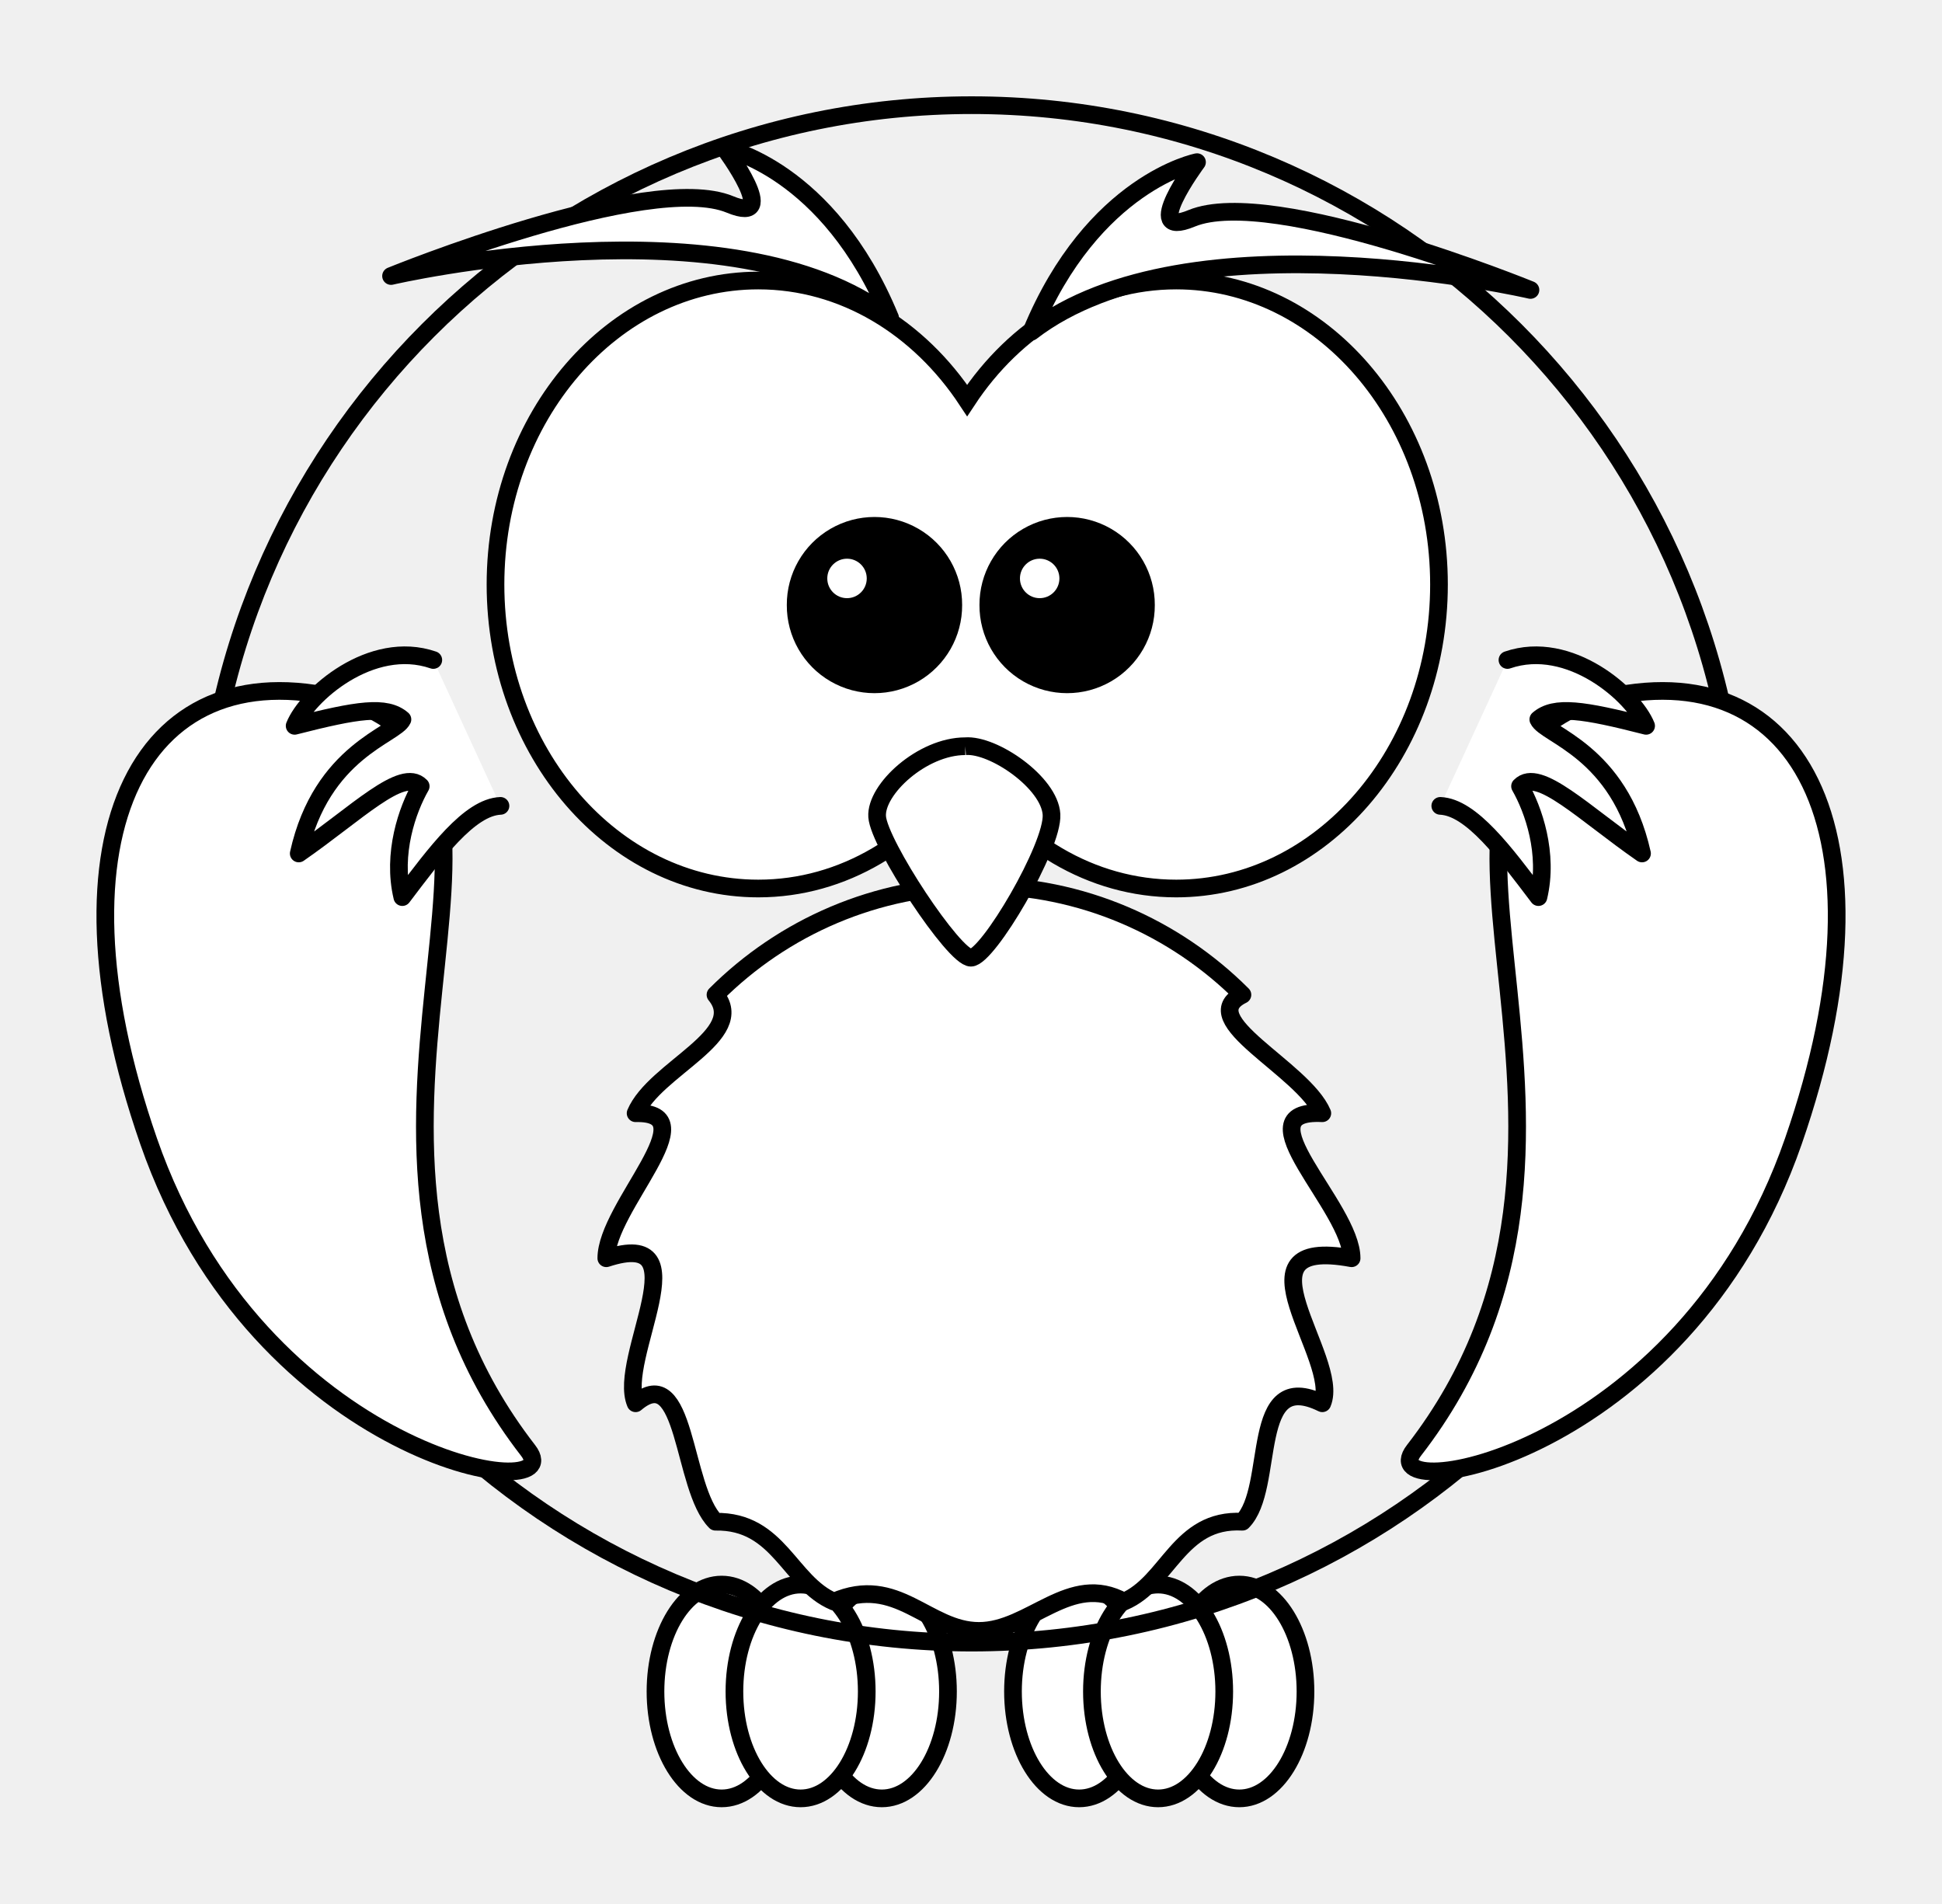
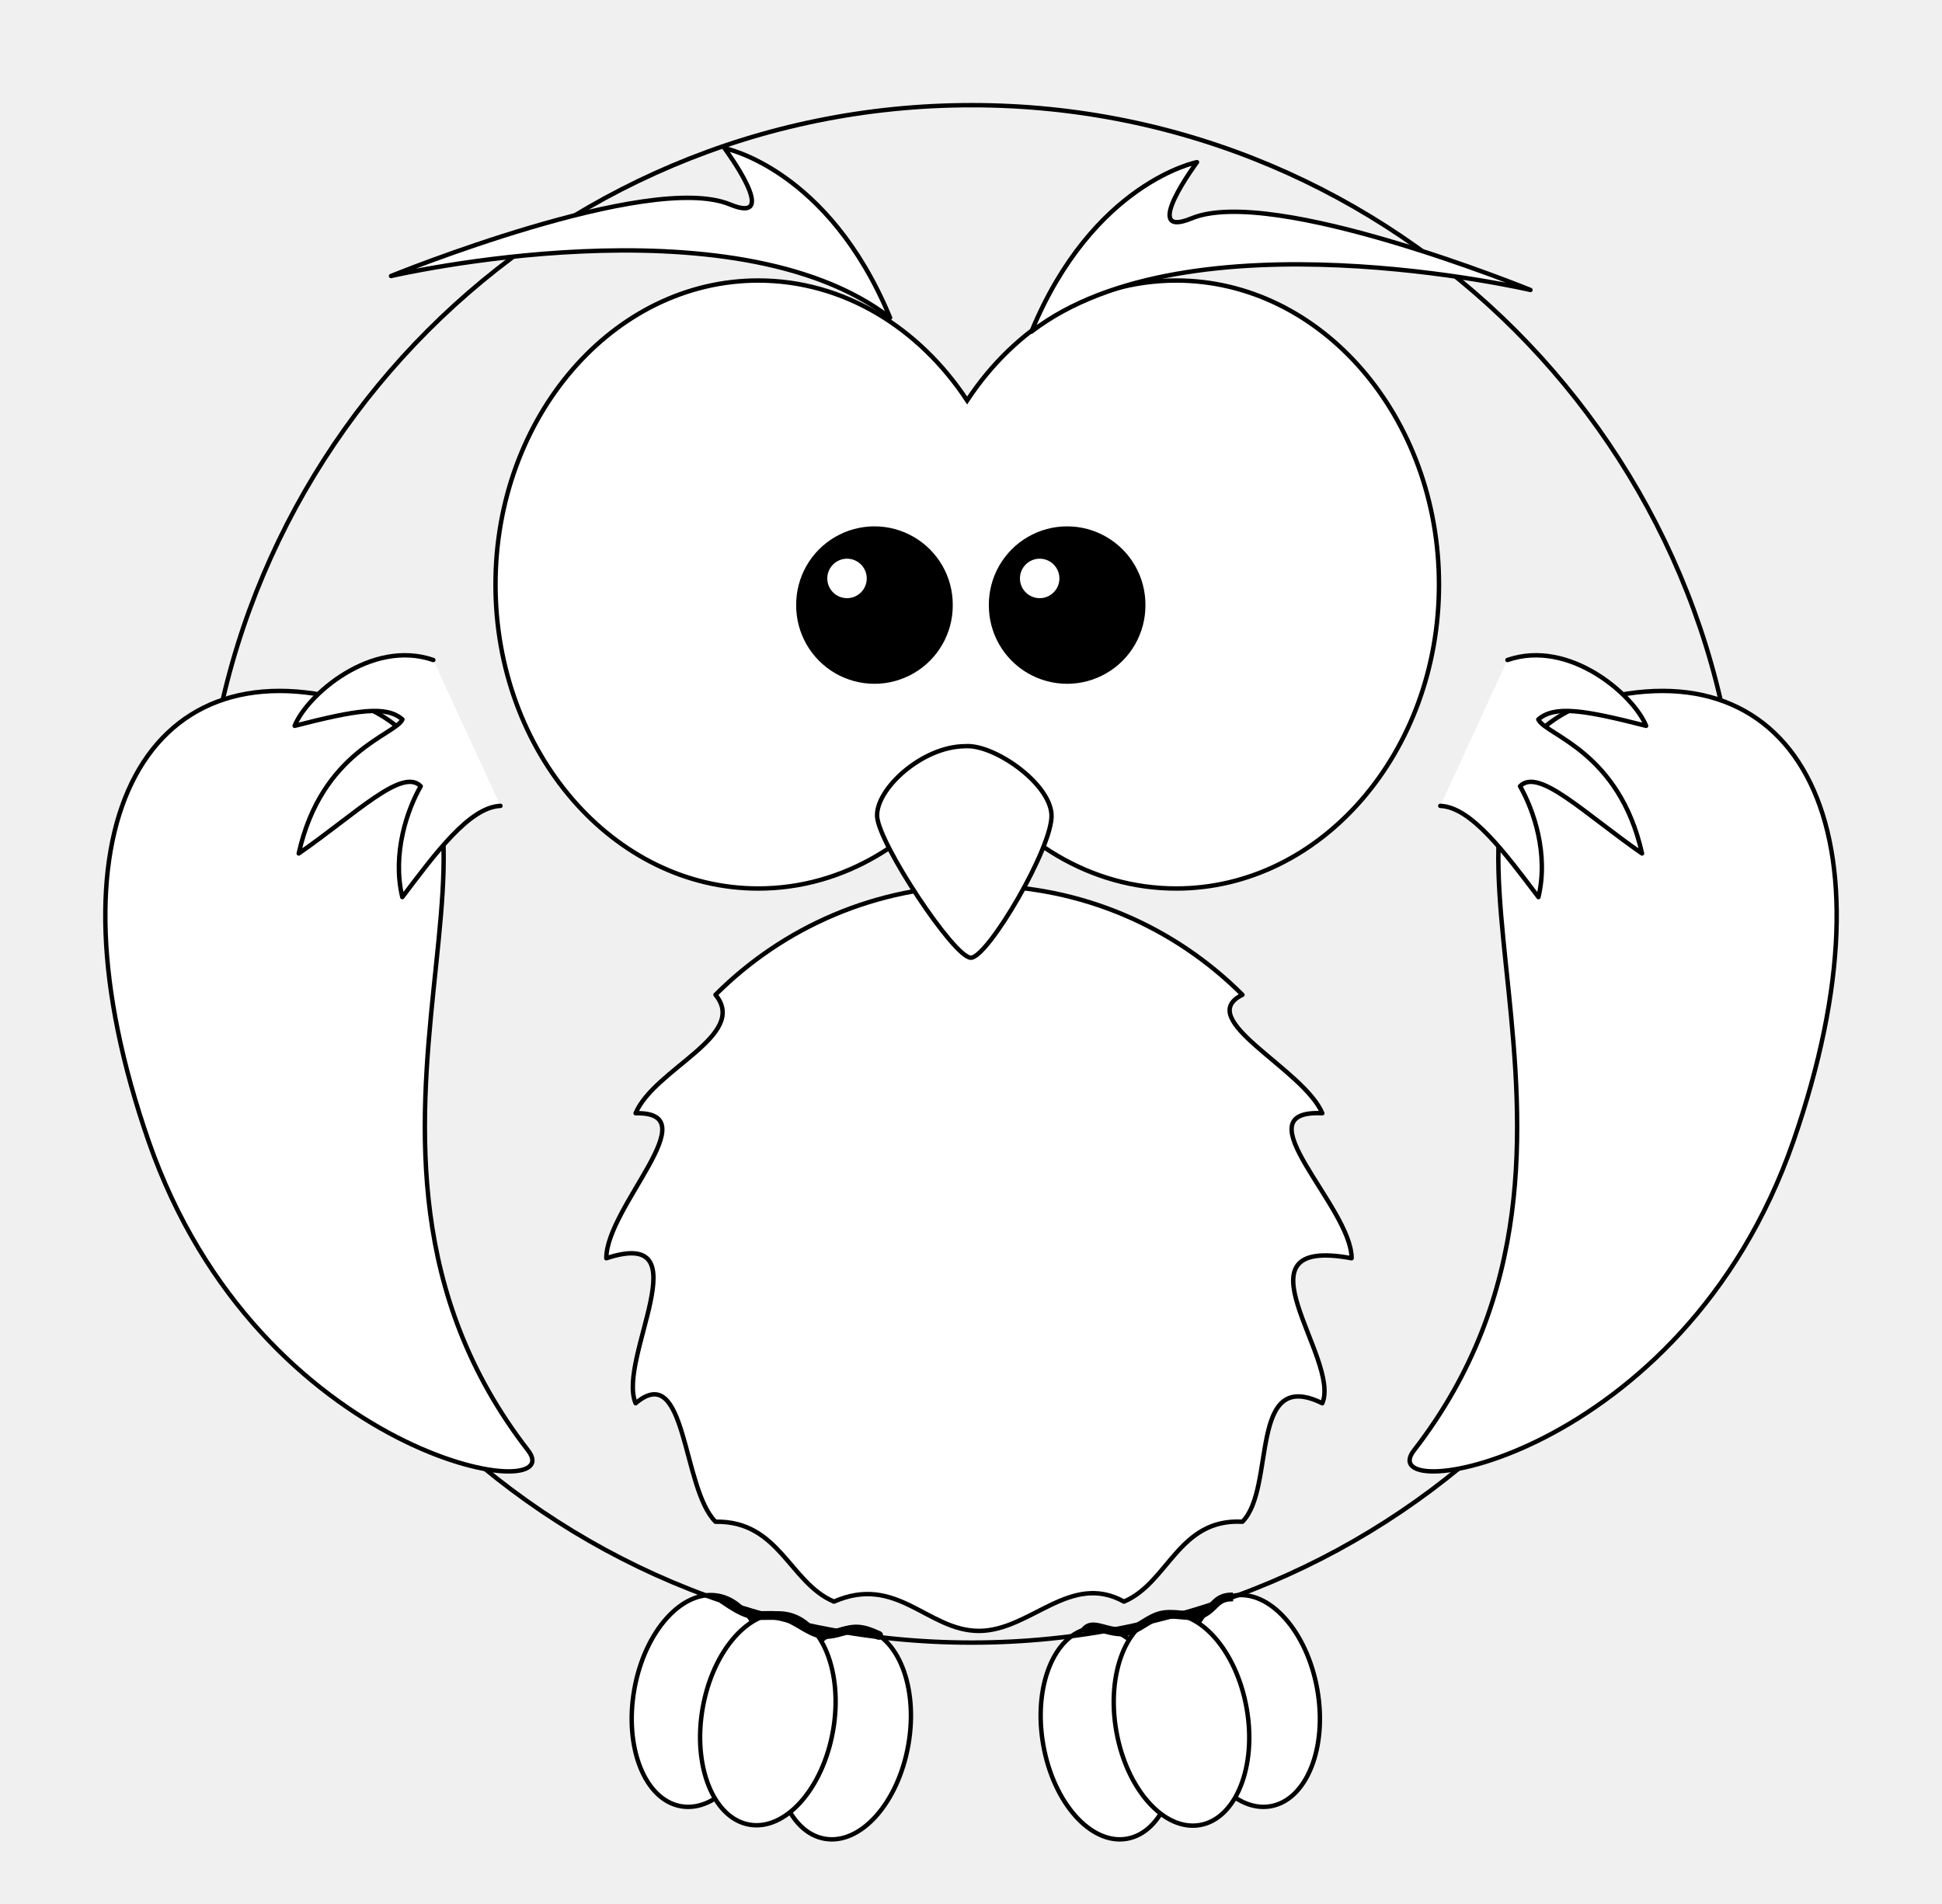
<svg xmlns="http://www.w3.org/2000/svg" id="svg11324" viewBox="0 0 830.257 813.791" version="1.1" width="830.257" height="813.791">
-   <defs id="defs32" />
+   <defs id="defs32">
+     </defs>
  <g id="layer1" transform="translate(31.79734,-212.1628)">
-     <path id="path3226" style="fill:#ffffff;stroke:#000000;stroke-width:7.559;stroke-linecap:round;stroke-linejoin:round;stroke-miterlimit:4;stroke-dasharray:none" d="m 373.49,935.29 a 28.285,45.702 0 0 1 -56.571,0 28.285,45.702 0 1 1 56.571,0 z" />
-     <path id="path3228" style="fill:#ffffff;stroke:#000000;stroke-width:7.559;stroke-linecap:round;stroke-linejoin:round;stroke-miterlimit:4;stroke-dasharray:none" d="m 305.01,935.29 a 28.285,45.702 0 0 1 -56.571,0 28.285,45.702 0 1 1 56.571,0 z" />
-     <path id="path3230" style="fill:#ffffff;stroke:#000000;stroke-width:7.559;stroke-linecap:round;stroke-linejoin:round;stroke-miterlimit:4;stroke-dasharray:none" d="m 338.76,935.29 a 28.285,45.702 0 0 1 -56.571,0 28.285,45.702 0 1 1 56.571,0 z" />
-     <path id="path3224" style="fill:#ffffff;stroke:#000000;stroke-width:7.559;stroke-linecap:round;stroke-linejoin:round;stroke-miterlimit:4;stroke-dasharray:none" d="m 526.33,935.29 a 28.285,45.702 0 0 1 -56.571,0 28.285,45.702 0 1 1 56.571,0 z" />
-     <path id="path3220" style="fill:#ffffff;stroke:#000000;stroke-width:7.559;stroke-linecap:round;stroke-linejoin:round;stroke-miterlimit:4;stroke-dasharray:none" d="m 457.85,935.29 a 28.285,45.702 0 0 1 -56.571,0 28.285,45.702 0 1 1 56.571,0 z" />
-     <path id="path3222" style="fill:#ffffff;stroke:#000000;stroke-width:7.559;stroke-linecap:round;stroke-linejoin:round;stroke-miterlimit:4;stroke-dasharray:none" d="m 491.6,935.29 a 28.285,45.702 0 0 1 -56.571,0 28.285,45.702 0 1 1 56.571,0 z" />
-     <path id="path2385" style="fill:none;stroke:#000000;stroke-width:7.559;stroke-linecap:round;stroke-miterlimit:4;stroke-dasharray:none" d="m 712.24,585.76 a 328.635,328.635 0 0 1 -657.27,0 328.635,328.635 0 1 1 657.27,0 z" />
-     <path id="path3167" style="fill:#ffffff;stroke:#000000;stroke-width:7.559;stroke-linecap:round;stroke-linejoin:round;stroke-miterlimit:4;stroke-dasharray:none" d="m 546.05,750.08 c -52.601,-9.773 -4.461,42.936 -12.526,61.995 -31.885,-15.678 -19.736,36.225 -34.154,50.643 -27.32,-1.461 -31.585,26.088 -50.643,34.154 -23.028,-12.776 -40.009,12.526 -61.995,12.526 -21.986,0 -34.997,-24.31 -61.995,-12.526 -19.058,-8.066 -23.323,-34.623 -50.643,-34.154 C 259.676,848.3 261.9,793.419 239.94,812.075 c -8.066,-19.058 29.157,-75.738 -12.526,-61.995 0,-21.986 44.16,-62.786 12.526,-61.995 8.066,-19.059 48.517,-33.248 34.154,-50.643 28.837,-28.837 68.666,-46.68 112.64,-46.68 43.972,0 83.802,17.844 112.64,46.68 -21.31,10.448 26.088,31.585 34.154,50.643 -35.603,-1.783 12.526,40.009 12.526,61.995 z" />
-     <path id="path3169" style="fill:#ffffff;fill-rule:evenodd;stroke:#000000;stroke-width:7.559;stroke-miterlimit:4;stroke-dasharray:none" d="M 118.9,512.28 C 214.4,546.62 90.784,699.15 193.97,832.24 213.04,856.84 79.1,836.39 31.75,700.07 -14.295,567.51 29.504,486.61 118.9,512.28 Z" />
-     <path id="path3800" style="fill:#ffffff;fill-rule:evenodd;stroke:#000000;stroke-width:7.559;stroke-miterlimit:4;stroke-dasharray:none" d="m 647.77,512.28 c -95.498,34.339 28.113,186.87 -75.069,319.96 -19.072,24.6 114.86,4.15 162.21,-132.17 46.047,-132.57 2.248,-213.46 -87.146,-187.79 z" />
-     <path id="path2413" style="fill:#ffffff;fill-rule:evenodd;stroke:#000000;stroke-width:7.559;stroke-linecap:round;stroke-linejoin:round;stroke-miterlimit:4;stroke-dasharray:none" d="m 612.68,494.32 c 26.576,-9.149 54.032,15.053 59.28,28.146 -26.821,-6.853 -39.142,-8.785 -46.087,-2.741 2.991,6.692 34.554,13.382 44.338,57.307 -24.67,-17.103 -44.271,-36.871 -52.149,-28.748 5.72,9.992 12.306,28.776 7.867,47.402 -14.175,-18.707 -28.66,-38.465 -41.965,-39" />
-     <path id="path2387" style="fill:#ffffff;stroke:#000000;stroke-width:7.559;stroke-linecap:round;stroke-miterlimit:4;stroke-dasharray:none" d="m 292.39,332.09 c -61.998,0 -112.35,58.221 -112.35,129.96 0,71.736 50.356,129.96 112.35,129.96 36.435,0 68.767,-20.129 89.292,-51.27 20.524,31.163 52.926,51.27 89.376,51.27 61.998,0 112.35,-58.221 112.35,-129.96 0,-71.736 -50.356,-129.96 -112.35,-129.96 -36.446,0 -68.852,20.113 -89.376,51.27 -20.525,-31.134 -52.862,-51.27 -89.292,-51.27 z" />
-     <path id="path2391" style="fill:#ffffff;fill-rule:evenodd;stroke:#000000;stroke-width:7.559;stroke-miterlimit:4;stroke-dasharray:none" d="m 380.88,531.18 c -18.436,0 -38.475,18.472 -37.674,30.139 0.802,11.667 32.864,60.278 40.078,60.278 7.214,0 35.269,-47.639 34.467,-61.25 -0.802,-13.611 -24.849,-30.139 -36.872,-29.167 z" />
-     <path id="path2411" style="fill:#000000;stroke:#000000;stroke-width:9.905;stroke-linecap:round;stroke-miterlimit:4;stroke-dasharray:none" d="m 374.59,470.84 a 32.528,32.528 0 1 1 -65.055,0 32.528,32.528 0 1 1 65.055,0 z" />
-     <path id="path3193" style="fill:#ffffff;fill-rule:evenodd;stroke:#000000;stroke-width:7.559;stroke-linecap:round;stroke-linejoin:round;stroke-miterlimit:4;stroke-dasharray:none" d="m 153.45,494.32 c -26.576,-9.149 -54.032,15.053 -59.28,28.146 26.821,-6.853 39.142,-8.785 46.087,-2.741 -2.991,6.692 -34.554,13.382 -44.338,57.307 24.67,-17.103 44.271,-36.871 52.149,-28.748 -5.72,9.992 -12.306,28.776 -7.867,47.402 14.175,-18.707 28.66,-38.465 41.965,-39" />
-     <path id="path3283" style="fill:#ffffff;fill-rule:evenodd;stroke:#000000;stroke-width:7.559;stroke-linejoin:round;stroke-miterlimit:4;stroke-dasharray:none" d="m 409.16,353.96 c 26.352,-63.835 70.794,-72.476 70.794,-72.476 0,0 -24.719,33.298 -2.33,24.035 34.667,-14.343 144.89,30.604 144.89,30.604 0,0 -146.04,-33.994 -213.36,17.837 z" />
-     <path id="path3285" style="fill:#ffffff;fill-rule:evenodd;stroke:#000000;stroke-width:7.559;stroke-linejoin:round;stroke-miterlimit:4;stroke-dasharray:none" d="m 348.74,348 c -26.352,-63.835 -70.794,-72.476 -70.794,-72.476 0,0 24.719,33.298 2.33,24.035 -34.667,-14.343 -144.89,30.604 -144.89,30.604 0,0 146.04,-33.994 213.36,17.837 z" />
-     <path id="path3301" style="fill:#000000;stroke:#000000;stroke-width:9.905;stroke-linecap:round;stroke-miterlimit:4;stroke-dasharray:none" d="m 456.96,470.84 a 32.528,32.528 0 1 1 -65.055,0 32.528,32.528 0 1 1 65.055,0 z" />
-     <path id="path3341" style="fill:#ffffff;stroke-width:0.998;stroke-miterlimit:4;stroke-dasharray:none" d="m 338.76,459.45 a 8.436,8.436 0 0 1 -16.872,0 8.436,8.436 0 1 1 16.872,0 z" />
-     <path id="path3343" style="fill:#ffffff;stroke-width:0.998;stroke-miterlimit:4;stroke-dasharray:none" d="m 421.13,459.45 a 8.436,8.436 0 0 1 -16.872,0 8.436,8.436 0 1 1 16.872,0 z" />
+     <path id="path3226" style="fill:#ffffff;stroke:#000000;stroke-width:1.89;stroke-linecap:round;stroke-linejoin:round;stroke-miterlimit:4;stroke-dasharray:none" d="m 356.54,958.147 a 28.285,45.702 10 0 1 -55.712,-9.823 28.285,45.702 10 1 1 55.712,9.823 z" />
+     <path id="path3228" style="fill:#ffffff;stroke:#000000;stroke-width:1.89;stroke-linecap:round;stroke-linejoin:round;stroke-miterlimit:4;stroke-dasharray:none" d="m 295.1,944.256 a 28.285,45.702 10 0 1 -55.712,-9.823 28.285,45.702 10 1 1 55.712,9.823 z" />
+     <path id="path3230" style="fill:#ffffff;stroke:#000000;stroke-width:1.89;stroke-linecap:round;stroke-linejoin:round;stroke-miterlimit:4;stroke-dasharray:none" d="m 324.338,952.117 a 28.285,45.702 10 0 1 -55.712,-9.823 28.285,45.702 10 1 1 55.712,9.823 z" />
+     <path id="path3224" style="fill:#ffffff;stroke:#000000;stroke-width:1.89;stroke-linecap:round;stroke-linejoin:round;stroke-miterlimit:4;stroke-dasharray:none" d="m 531.38,934.433 a 45.702,28.285 80 0 1 -55.712,9.823 45.702,28.285 80 1 1 55.712,-9.823 z" />
+     <path id="path3220" style="fill:#ffffff;stroke:#000000;stroke-width:1.89;stroke-linecap:round;stroke-linejoin:round;stroke-miterlimit:4;stroke-dasharray:none" d="m 469.94,948.324 a 45.702,28.285 80 0 1 -55.712,9.823 45.702,28.285 80 1 1 55.712,-9.823 z" />
+     <path id="path3222" style="fill:#ffffff;stroke:#000000;stroke-width:1.89;stroke-linecap:round;stroke-linejoin:round;stroke-miterlimit:4;stroke-dasharray:none" d="m 501.178,942.463 a 45.702,28.285 80 0 1 -55.712,9.823 45.702,28.285 80 1 1 55.712,-9.823 z" />
+     <path id="path2385" style="fill:none;stroke:#000000;stroke-width:1.89;stroke-linecap:round;stroke-miterlimit:4;stroke-dasharray:none" d="m 712.24,585.76 a 328.635,328.635 0 0 1 -657.27,0 328.635,328.635 0 1 1 657.27,0 z" />
+     <path id="path3167" style="fill:#ffffff;stroke:#000000;stroke-width:1.89;stroke-linecap:round;stroke-linejoin:round;stroke-miterlimit:4;stroke-dasharray:none" d="m 546.05,750.08 c -52.601,-9.773 -4.461,42.936 -12.526,61.995 -31.885,-15.678 -19.736,36.225 -34.154,50.643 -27.32,-1.461 -31.585,26.088 -50.643,34.154 -23.028,-12.776 -40.009,12.526 -61.995,12.526 -21.986,0 -34.997,-24.31 -61.995,-12.526 -19.058,-8.066 -23.323,-34.623 -50.643,-34.154 C 259.676,848.3 261.9,793.419 239.94,812.075 c -8.066,-19.058 29.157,-75.738 -12.526,-61.995 0,-21.986 44.16,-62.786 12.526,-61.995 8.066,-19.059 48.517,-33.248 34.154,-50.643 28.837,-28.837 68.666,-46.68 112.64,-46.68 43.972,0 83.802,17.844 112.64,46.68 -21.31,10.448 26.088,31.585 34.154,50.643 -35.603,-1.783 12.526,40.009 12.526,61.995 z" />
+     <path id="path3169" style="fill:#ffffff;fill-rule:evenodd;stroke:#000000;stroke-width:1.89;stroke-miterlimit:4;stroke-dasharray:none" d="M 118.9,512.28 C 214.4,546.62 90.784,699.15 193.97,832.24 213.04,856.84 79.1,836.39 31.75,700.07 -14.295,567.51 29.504,486.61 118.9,512.28 Z" />
+     <path id="path3800" style="fill:#ffffff;fill-rule:evenodd;stroke:#000000;stroke-width:1.89;stroke-miterlimit:4;stroke-dasharray:none" d="m 647.77,512.28 c -95.498,34.339 28.113,186.87 -75.069,319.96 -19.072,24.6 114.86,4.15 162.21,-132.17 46.047,-132.57 2.248,-213.46 -87.146,-187.79 z" />
+     <path id="path2413" style="fill:#ffffff;fill-rule:evenodd;stroke:#000000;stroke-width:1.89;stroke-linecap:round;stroke-linejoin:round;stroke-miterlimit:4;stroke-dasharray:none" d="m 612.68,494.32 c 26.576,-9.149 54.032,15.053 59.28,28.146 -26.821,-6.853 -39.142,-8.785 -46.087,-2.741 2.991,6.692 34.554,13.382 44.338,57.307 -24.67,-17.103 -44.271,-36.871 -52.149,-28.748 5.72,9.992 12.306,28.776 7.867,47.402 -14.175,-18.707 -28.66,-38.465 -41.965,-39" />
+     <path id="path2387" style="fill:#ffffff;stroke:#000000;stroke-width:1.89;stroke-linecap:round;stroke-miterlimit:4;stroke-dasharray:none" d="m 292.39,332.09 c -61.998,0 -112.35,58.221 -112.35,129.96 0,71.736 50.356,129.96 112.35,129.96 36.435,0 68.767,-20.129 89.292,-51.27 20.524,31.163 52.926,51.27 89.376,51.27 61.998,0 112.35,-58.221 112.35,-129.96 0,-71.736 -50.356,-129.96 -112.35,-129.96 -36.446,0 -68.852,20.113 -89.376,51.27 -20.525,-31.134 -52.862,-51.27 -89.292,-51.27 z" />
+     <path id="path2391" style="fill:#ffffff;fill-rule:evenodd;stroke:#000000;stroke-width:1.89;stroke-miterlimit:4;stroke-dasharray:none" d="m 380.88,531.18 c -18.436,0 -38.475,18.472 -37.674,30.139 0.802,11.667 32.864,60.278 40.078,60.278 7.214,0 35.269,-47.639 34.467,-61.25 -0.802,-13.611 -24.849,-30.139 -36.872,-29.167 z" />
+     <path id="path2411" style="fill:#000000;stroke:#000000;stroke-width:1.89;stroke-linecap:round;stroke-miterlimit:4;stroke-dasharray:none" d="m 374.59,470.84 a 32.528,32.528 0 1 1 -65.055,0 32.528,32.528 0 1 1 65.055,0 z" />
+     <path id="path3193" style="fill:#ffffff;fill-rule:evenodd;stroke:#000000;stroke-width:1.89;stroke-linecap:round;stroke-linejoin:round;stroke-miterlimit:4;stroke-dasharray:none" d="m 153.45,494.32 c -26.576,-9.149 -54.032,15.053 -59.28,28.146 26.821,-6.853 39.142,-8.785 46.087,-2.741 -2.991,6.692 -34.554,13.382 -44.338,57.307 24.67,-17.103 44.271,-36.871 52.149,-28.748 -5.72,9.992 -12.306,28.776 -7.867,47.402 14.175,-18.707 28.66,-38.465 41.965,-39" />
+     <path id="path3283" style="fill:#ffffff;fill-rule:evenodd;stroke:#000000;stroke-width:1.89;stroke-linejoin:round;stroke-miterlimit:4;stroke-dasharray:none" d="m 409.16,353.96 c 26.352,-63.835 70.794,-72.476 70.794,-72.476 0,0 -24.719,33.298 -2.33,24.035 34.667,-14.343 144.89,30.604 144.89,30.604 0,0 -146.04,-33.994 -213.36,17.837 z" />
+     <path id="path3285" style="fill:#ffffff;fill-rule:evenodd;stroke:#000000;stroke-width:1.89;stroke-linejoin:round;stroke-miterlimit:4;stroke-dasharray:none" d="m 348.74,348 c -26.352,-63.835 -70.794,-72.476 -70.794,-72.476 0,0 24.719,33.298 2.33,24.035 -34.667,-14.343 -144.89,30.604 -144.89,30.604 0,0 146.04,-33.994 213.36,17.837 z" />
+     <path id="path3301" style="fill:#000000;stroke:#000000;stroke-width:1.89;stroke-linecap:round;stroke-miterlimit:4;stroke-dasharray:none" d="m 456.96,470.84 a 32.528,32.528 0 1 1 -65.055,0 32.528,32.528 0 1 1 65.055,0 z" />
+     <path id="path3341" style="fill:#ffffff;stroke-width:1.89;stroke-miterlimit:4;stroke-dasharray:none" d="m 338.76,459.45 a 8.436,8.436 0 0 1 -16.872,0 8.436,8.436 0 1 1 16.872,0 z" />
+     <path id="path3343" style="fill:#ffffff;stroke-width:1.89;stroke-miterlimit:4;stroke-dasharray:none" d="m 421.13,459.45 a 8.436,8.436 0 0 1 -16.872,0 8.436,8.436 0 1 1 16.872,0 z" />
+     <path style="fill:none;fill-rule:evenodd;stroke:#000000;stroke-width:3.78;stroke-linecap:round;stroke-linejoin:round;stroke-miterlimit:4;stroke-dasharray:none;stroke-opacity:1" d="m 277.316,896.072 c 4.317,2.906 8.45,5.687 12.976,6.476 4.526,0.789 9.123,-0.502 13.95,1.094 4.828,1.596 9.821,6.098 14.691,7.08 4.87,0.982 9.617,-1.555 13.749,-2.046 4.132,-0.491 7.652,1.065 11.171,2.619" id="path840" />
+     <path style="fill:none;fill-rule:evenodd;stroke:#000000;stroke-width:3.78;stroke-linecap:butt;stroke-linejoin:miter;stroke-miterlimit:4;stroke-dasharray:none;stroke-opacity:1" d="m 431.505,910.067 c 1.065,-1.392 2.129,-2.784 5.36,-2.293 3.231,0.491 8.635,2.866 13.423,1.801 4.788,-1.065 8.962,-5.566 14.158,-6.834 5.196,-1.268 11.417,0.696 15.673,-0.041 4.256,-0.737 6.547,-4.175 8.757,-5.934 2.21,-1.759 4.338,-1.841 6.465,-1.923" id="path844" />
  </g>
</svg>
